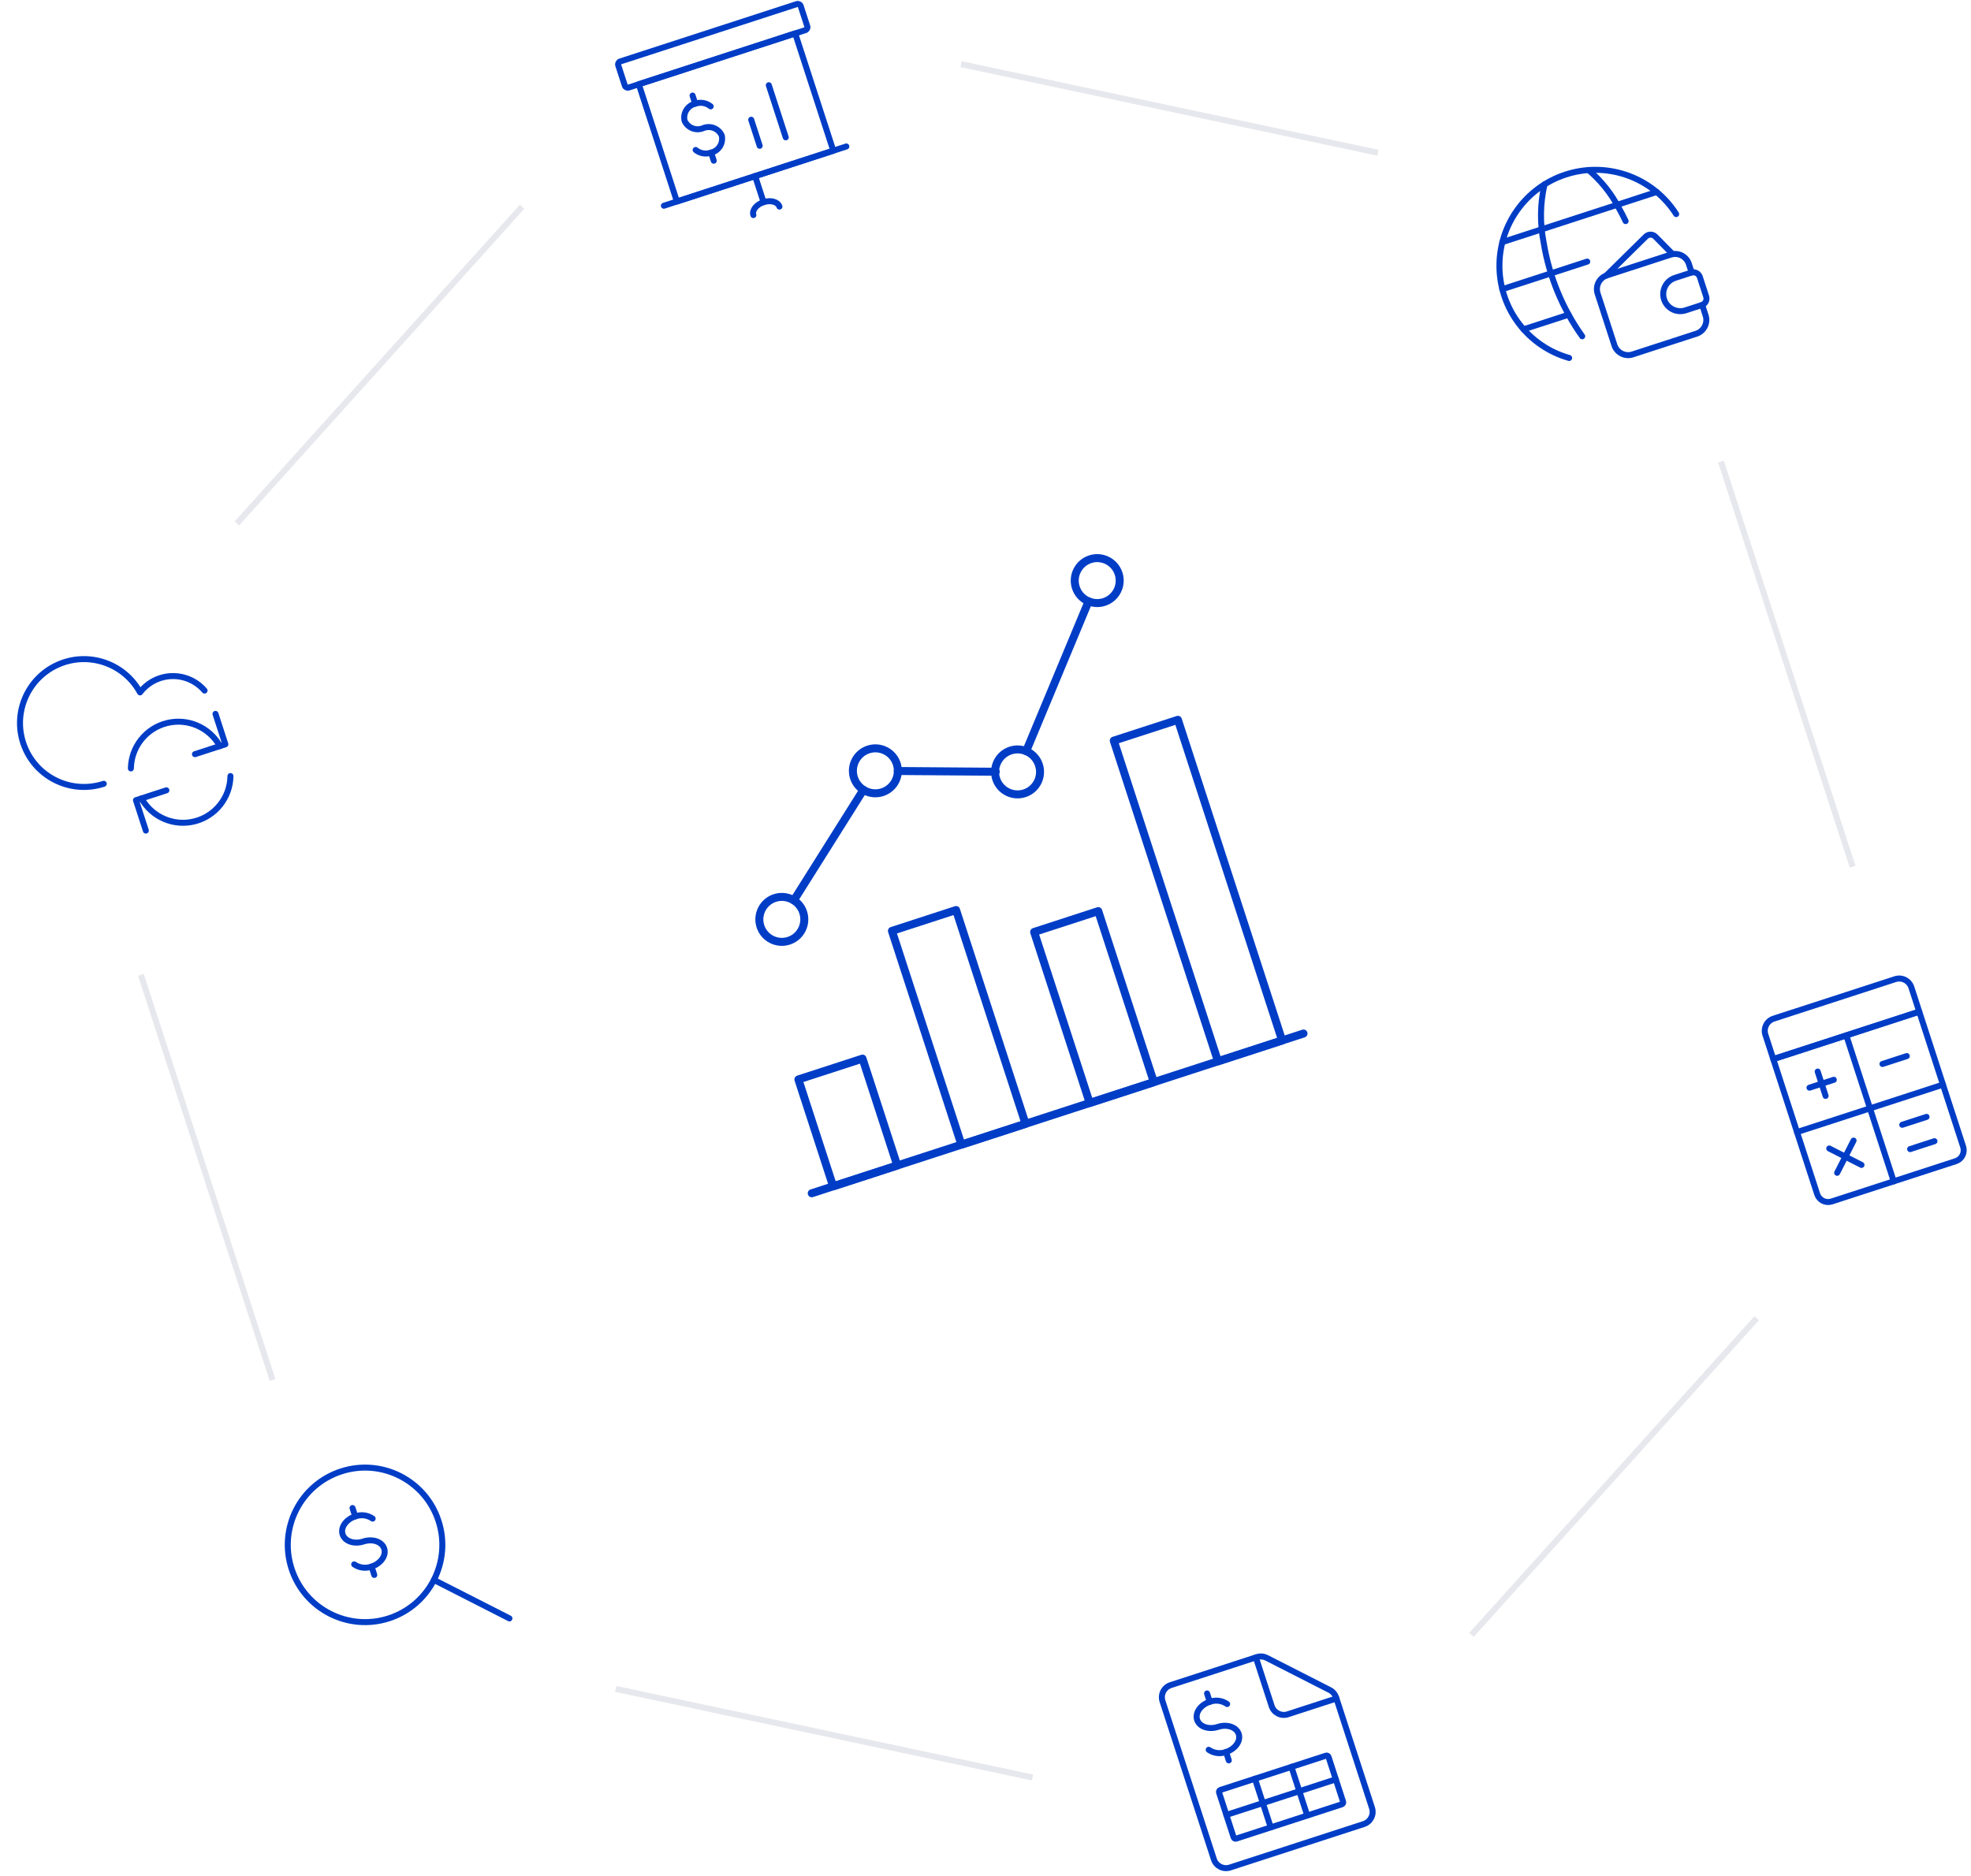
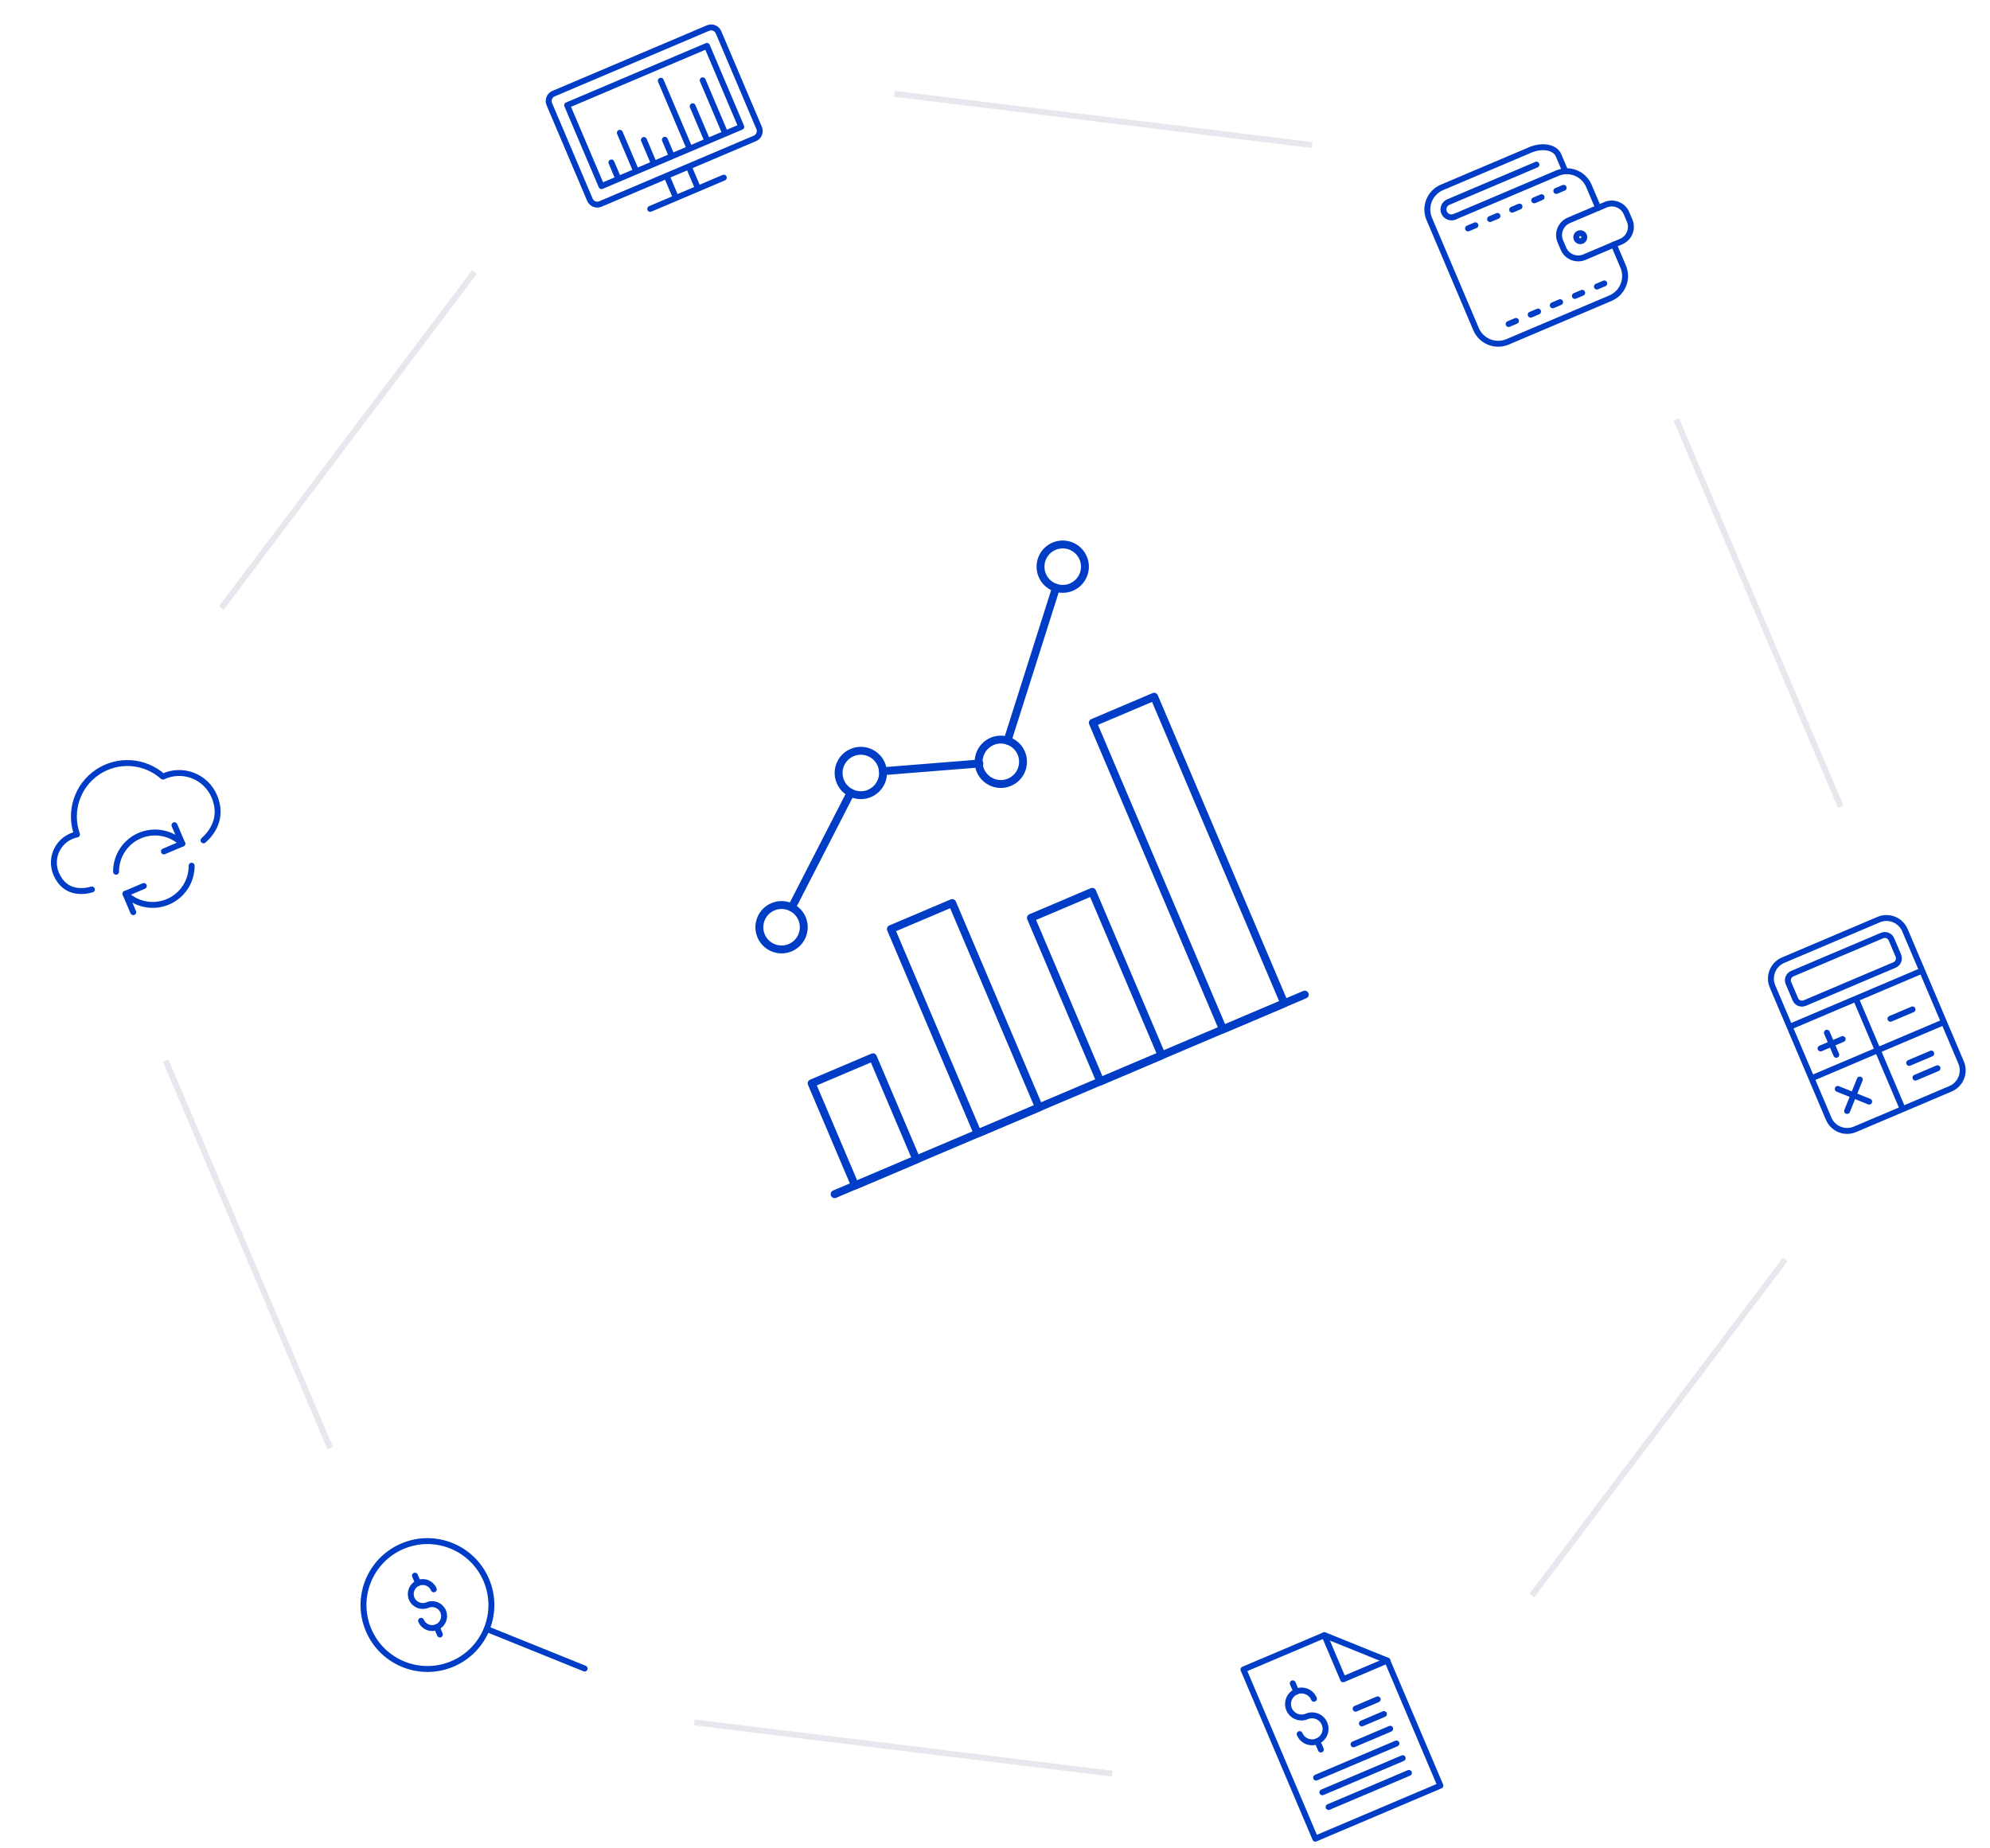
- <svg xmlns="http://www.w3.org/2000/svg" viewBox="0 0 493.122 469.45">
+ <svg xmlns="http://www.w3.org/2000/svg" viewBox="0 0 504.342 468.258">
  <defs>
-     <style>.a,.b,.c,.d{fill:none;}.a{stroke:#e7e8ed;}.a,.b{stroke-width:1.5px;}.b,.c{stroke:#003dc6;stroke-linecap:round;stroke-linejoin:round;}.c{stroke-width:2px;}</style>
+     <style>
+       .cls-1, .cls-2, .cls-3, .cls-4, .cls-5 {
+         fill: none;
+       }
+ 
+       .cls-1, .cls-2, .cls-5 {
+         stroke: #003dc6;
+         stroke-linejoin: round;
+       }
+ 
+       .cls-1, .cls-2 {
+         stroke-miterlimit: 10;
+       }
+ 
+       .cls-1, .cls-2, .cls-4 {
+         stroke-width: 1.5px;
+       }
+ 
+       .cls-2, .cls-5 {
+         stroke-linecap: round;
+       }
+ 
+       .cls-4 {
+         stroke: #e7e8ed;
+       }
+ 
+       .cls-5 {
+         stroke-width: 2px;
+       }
+     </style>
  </defs>
-   <g transform="matrix(0.951, -0.309, 0.309, 0.951, -1819.905, -2666.353)">
-     <g transform="translate(45 2899)">
-       <g transform="translate(820.073 289)">
-         <g transform="translate(0 153.341)">
-           <line class="a" y2="106.62" />
-           <line class="a" y2="106.62" transform="translate(415.683)" />
-         </g>
-         <g transform="translate(57.753 359.992) rotate(-60)">
-           <line class="a" y2="106.62" />
-           <line class="a" y2="106.62" transform="translate(415.683 0)" />
-         </g>
-         <g transform="translate(150.089 0) rotate(60)">
-           <line class="a" y2="106.62" transform="translate(0 0)" />
-           <line class="a" y2="106.62" transform="translate(415.683 0)" />
-         </g>
-       </g>
-       <g transform="translate(809.26 361.251)">
-         <path class="b" d="M19.246,18.75h-8v8" transform="translate(11.901 20.383)" />
-         <path class="b" d="M34.829,20.313a11.882,11.882,0,0,1-22.9-1.563" transform="translate(12.668 20.383)" />
-         <path class="b" d="M19.5,20h8V12" transform="translate(21.243 12.74)" />
-         <path class="b" d="M11.833,19.284a11.882,11.882,0,0,1,22.9,1.563" transform="translate(12.562 11.889)" />
-         <path class="b" d="M47.944,18.343A10.382,10.382,0,0,0,32.451,13.79a15.993,15.993,0,1,0-15.7,18.946" transform="translate(0 0)" />
-       </g>
-       <g transform="translate(1002.5 260.25)">
-         <rect class="b" width="48" height="6.857" rx="0.75" transform="translate(1.5 1.75)" />
-         <rect class="b" width="41.143" height="30.857" transform="translate(4.929 8.607)" />
-         <line class="b" y1="6.857" transform="translate(25.5 39.464)" />
-         <line class="b" x2="48" transform="translate(1.5 39.464)" />
-         <path class="b" d="M17.357,23.536c0-1.262-1.536-2.286-3.429-2.286S10.5,22.274,10.5,23.536" transform="translate(11.571 25.071)" />
-         <path class="b" d="M6.909,19.735a4.014,4.014,0,0,0,3.477,1.829,3.582,3.582,0,0,0,3.851-3.225,3.582,3.582,0,0,0-3.851-3.214,3.582,3.582,0,0,1-3.858-3.216,3.584,3.584,0,0,1,3.858-3.216,4.016,4.016,0,0,1,3.474,1.829" transform="translate(6.463 8.911)" />
-         <line class="b" y2="2.142" transform="translate(16.849 30.463)" />
-         <line class="b" y2="2.142" transform="translate(16.849 15.462)" />
-         <line class="b" y1="6.857" transform="translate(28.929 25.75)" />
-         <line class="b" y1="13.714" transform="translate(35.786 18.893)" />
-       </g>
-       <g transform="translate(1196.25 361.249)">
-         <path class="b" d="M35.253,27.9v2.618A3.627,3.627,0,0,1,31.825,34.3H14.681a3.627,3.627,0,0,1-3.428-3.783V17.291A3.627,3.627,0,0,1,14.681,13.5H31.825a3.627,3.627,0,0,1,3.428,3.783v2.084" transform="translate(11.898 14.45)" />
-         <path class="b" d="M30.315,16.915,27.58,11.443a1.707,1.707,0,0,0-2.291-.762L12.857,16.9" transform="translate(13.721 11.049)" />
-         <path class="b" d="M26.984,24.784a1.707,1.707,0,0,0,1.707-1.707v-5.12a1.707,1.707,0,0,0-1.707-1.707H22.717a4.267,4.267,0,0,0,0,8.534Z" transform="translate(20.06 17.567)" />
-         <path class="b" d="M11.388,44.691a24,24,0,1,1,36.308-27q.156.516.292,1.03" transform="translate(0 0)" />
-         <path class="b" d="M9.352,40.165A55.712,55.712,0,0,1,7.422,14.916,34.71,34.71,0,0,1,12.143,1.079" transform="translate(6.824 0.372)" />
-         <line class="b" x2="22.347" transform="translate(0.802 23.15)" />
-         <line class="b" x2="40.612" transform="translate(4.444 11.949)" />
-         <line class="b" x2="11.857" transform="translate(2.748 34.35)" />
-         <path class="b" d="M14.711,1.079a31.788,31.788,0,0,1,4.267,11.326q.378,1.856.61,3.706" transform="translate(15.823 0.372)" />
-       </g>
-       <g transform="translate(1199 578.25)">
-         <path class="b" d="M38.524,43.65H5.876A2.874,2.874,0,0,1,3,40.77V5.25H41.4V40.77a2.874,2.874,0,0,1-2.876,2.88Z" transform="translate(0 5.1)" />
-         <line class="b" y2="38.4" transform="translate(22.2 10.35)" />
-         <line class="b" x2="38.4" transform="translate(3 29.55)" />
-         <line class="b" y2="6.4" transform="translate(12.6 16.75)" />
-         <line class="b" x2="6.4" transform="translate(9.4 19.95)" />
-         <line class="b" x1="6.4" y2="6.4" transform="translate(9.4 35.95)" />
-         <line class="b" x2="6.4" y2="6.4" transform="translate(9.4 35.95)" />
-         <line class="b" x2="6.4" transform="translate(28.6 19.95)" />
-         <line class="b" x2="6.4" transform="translate(28.6 35.95)" />
-         <line class="b" x2="6.4" transform="translate(28.6 42.35)" />
-         <path class="b" d="M41.4,10.35H3V3.95A3.2,3.2,0,0,1,6.2.75h32a3.2,3.2,0,0,1,3.2,3.2Z" transform="translate(0 0)" />
-       </g>
-       <g transform="translate(1004.75 690.25)">
-         <path class="b" d="M43.85,45.55a3.2,3.2,0,0,1-3.2,3.2H5.45a3.2,3.2,0,0,1-3.2-3.2V3.95A3.2,3.2,0,0,1,5.45.75H28.125a3.2,3.2,0,0,1,2.261.936L42.913,14.213a3.2,3.2,0,0,1,.937,2.261Z" transform="translate(0 0)" />
-         <path class="b" d="M30.25,16.75H17.45a3.2,3.2,0,0,1-3.2-3.2V.75" transform="translate(13.6 0)" />
-         <path class="b" d="M5.873,15.367a4.738,4.738,0,0,0,3.964,1.867c2.43,0,4.4-1.478,4.4-3.3s-1.971-3.3-4.4-3.3-4.4-1.478-4.4-3.3,1.969-3.3,4.4-3.3A4.738,4.738,0,0,1,13.8,5.9" transform="translate(3.613 3.716)" />
-         <line class="b" y2="2.199" transform="translate(13.45 20.951)" />
-         <line class="b" y2="2.199" transform="translate(13.45 5.55)" />
-         <rect class="b" width="28.8" height="12.8" rx="0.5" transform="translate(8.65 29.55)" />
-         <line class="b" x2="28.8" transform="translate(8.65 35.95)" />
-         <line class="b" y2="12.8" transform="translate(18.25 29.55)" />
-         <line class="b" y2="12.8" transform="translate(27.85 29.55)" />
-       </g>
-       <g transform="translate(809.25 575.25)">
-         <path class="b" d="M8.123,17.619a4.738,4.738,0,0,0,3.964,1.867c2.43,0,4.4-1.478,4.4-3.3s-1.971-3.3-4.4-3.3-4.4-1.478-4.4-3.3,1.969-3.3,4.4-3.3a4.745,4.745,0,0,1,3.964,1.867" transform="translate(7.863 6.265)" />
-         <line class="b" y2="2.199" transform="translate(19.95 25.751)" />
-         <line class="b" y2="2.197" transform="translate(19.95 10.35)" />
-         <circle class="b" cx="19.332" cy="19.332" r="19.332" transform="translate(0.75 0.75)" />
-         <line class="b" x2="14.995" y2="14.997" transform="translate(33.755 33.753)" />
-       </g>
-     </g>
-     <g transform="translate(1005 3313)">
-       <g transform="translate(2.813 2.813)">
-         <line class="c" x2="129.375" transform="translate(0 129.375)" />
-         <rect class="c" width="16.875" height="28.125" transform="translate(5.625 101.25)" />
-         <rect class="c" width="16.875" height="56.25" transform="translate(39.375 73.125)" />
-         <rect class="c" width="16.875" height="45" transform="translate(73.125 84.375)" />
-         <rect class="c" width="16.875" height="84.375" transform="translate(106.875 45)" />
-         <circle class="c" cx="5.625" cy="5.625" r="5.625" transform="translate(8.438 56.25)" />
-         <circle class="c" cx="5.625" cy="5.625" r="5.625" transform="translate(42.188 28.125)" />
-         <circle class="c" cx="5.625" cy="5.625" r="5.625" transform="translate(75.938 39.375)" />
-         <circle class="c" cx="5.625" cy="5.625" r="5.625" transform="translate(109.688)" />
-         <line class="c" y1="20.931" x2="25.104" transform="translate(18.388 37.344)" />
-         <line class="c" x2="23.259" y2="7.751" transform="translate(53.128 35.522)" />
-         <line class="c" x1="26.437" y2="30.836" transform="translate(85.219 9.889)" />
-       </g>
-       <rect class="d" width="135" height="135" />
+   <g id="Group_9551" data-name="Group 9551" transform="matrix(0.921, -0.391, 0.391, 0.921, -2061.274, -2470.253)">
+     <g id="Group_9551-2" data-name="Group 9551" transform="translate(45.073 2899)">
+       <g id="Group_9564" data-name="Group 9564" transform="translate(-398.802 -3283.825)">
+         <g id="computer-screen-2" transform="translate(1402 3534)">
+           <g id="Outline_Icons_1_" transform="translate(1.012 5.061)">
+             <g id="Outline_Icons">
+               <g id="Group_9559" data-name="Group 9559">
+                 <path id="Path_19198" data-name="Path 19198" class="cls-1" d="M47.065,30.844a2.029,2.029,0,0,1-2.025,2.025H2.525A2.031,2.031,0,0,1,.5,30.844V4.525A2.031,2.031,0,0,1,2.525,2.5H45.041a2.029,2.029,0,0,1,2.025,2.025Z" transform="translate(-0.5 -2.5)" />
+                 <rect id="Rectangle_11403" data-name="Rectangle 11403" class="cls-1" width="38.467" height="22.27" transform="translate(4.049 4.049)" />
+                 <line id="Line_4034" data-name="Line 4034" class="cls-2" x2="20.246" transform="translate(13.16 36.443)" />
+                 <line id="Line_4035" data-name="Line 4035" class="cls-1" y2="6.074" transform="translate(20.246 30.369)" />
+                 <line id="Line_4036" data-name="Line 4036" class="cls-1" y2="6.074" transform="translate(26.32 30.369)" />
+               </g>
+             </g>
+           </g>
+           <g id="Invisible_Shape">
+             <rect id="Rectangle_11404" data-name="Rectangle 11404" class="cls-3" width="48.59" height="48.59" />
+           </g>
+         </g>
+         <g id="Group_9560" data-name="Group 9560" transform="translate(1411.718 3546.665)">
+           <line id="Line_4037" data-name="Line 4037" class="cls-2" y1="4.049" transform="translate(0 14.172)" />
+           <line id="Line_4038" data-name="Line 4038" class="cls-2" y1="10.123" transform="translate(4.903 8.098)" />
+           <line id="Line_4039" data-name="Line 4039" class="cls-2" y1="6.074" transform="translate(9.805 12.148)" />
+           <line id="Line_4040" data-name="Line 4040" class="cls-2" y1="4.049" transform="translate(14.708 14.172)" />
+           <line id="Line_4041" data-name="Line 4041" class="cls-2" y1="14.172" transform="translate(29.416 4.049)" />
+           <line id="Line_4042" data-name="Line 4042" class="cls-2" y1="9.111" transform="translate(24.513 9.111)" />
+           <line id="Line_4043" data-name="Line 4043" class="cls-2" y1="18.221" transform="translate(19.61 0)" />
+         </g>
+       </g>
+       <g id="Group_7633" data-name="Group 7633" transform="translate(820.073 289)">
+         <g id="Group_7557" data-name="Group 7557" transform="translate(0 153.341)">
+           <line id="Line_42" data-name="Line 42" class="cls-4" y2="106.62" />
+           <line id="Line_43" data-name="Line 43" class="cls-4" y2="106.62" transform="translate(415.683)" />
+         </g>
+         <g id="Group_7558" data-name="Group 7558" transform="translate(57.753 359.992) rotate(-60)">
+           <line id="Line_42-2" data-name="Line 42" class="cls-4" y2="106.62" />
+           <line id="Line_43-2" data-name="Line 43" class="cls-4" y2="106.62" transform="translate(415.683 0)" />
+         </g>
+         <g id="Group_7559" data-name="Group 7559" transform="translate(150.089 0) rotate(60)">
+           <line id="Line_42-3" data-name="Line 42" class="cls-4" y2="106.62" transform="translate(0 0)" />
+           <line id="Line_43-3" data-name="Line 43" class="cls-4" y2="106.62" transform="translate(415.683 0)" />
+         </g>
+       </g>
+       <g id="cloud-refresh" transform="translate(810 362)">
+         <g id="Outline_Icons_1_2" data-name="Outline_Icons_1_" transform="translate(3.037 6.073)">
+           <g id="Outline_Icons-2" data-name="Outline_Icons">
+             <g id="Group_7547" data-name="Group 7547">
+               <g id="Group_7545" data-name="Group 7545" transform="translate(14.171 19.232)">
+                 <g id="Group_7543" data-name="Group 7543">
+                   <path id="Path_18476" data-name="Path 18476" class="cls-2" d="M20.061,13v5.061H15" transform="translate(-1.841 -11.988)" />
+                   <path id="Path_18477" data-name="Path 18477" class="cls-2" d="M8.5,18.573a9.869,9.869,0,0,1,18.22,0" transform="translate(-8.5 -12.5)" />
+                 </g>
+                 <g id="Group_7544" data-name="Group 7544" transform="translate(0 12.147)">
+                   <path id="Path_18478" data-name="Path 18478" class="cls-2" d="M8.5,23.561V18.5h5.061" transform="translate(-8.5 -18.5)" />
+                   <path id="Path_18479" data-name="Path 18479" class="cls-2" d="M26.72,18.5a9.869,9.869,0,0,1-18.22,0" transform="translate(-8.5 -18.5)" />
+                 </g>
+               </g>
+               <g id="Group_7546" data-name="Group 7546">
+                 <path id="Path_18480" data-name="Path 18480" class="cls-2" d="M39.167,29.648c2.559-.86,6.871-3.2,6.871-9.219A9.663,9.663,0,0,0,36.01,10.762a13.534,13.534,0,0,0-25.753,4.982A7.262,7.262,0,0,0,1.5,22.85c0,5.741,4.693,6.944,6.774,7.2" transform="translate(-1.5 -3)" />
+               </g>
+             </g>
+           </g>
+         </g>
+         <g id="Invisible_Shape-2" data-name="Invisible_Shape">
+           <rect id="Rectangle_11348" data-name="Rectangle 11348" class="cls-3" width="48.586" height="48.586" />
+         </g>
+       </g>
+       <g id="calculator-3" transform="translate(1197 578)">
+         <g id="Outline_Icons-3" data-name="Outline_Icons" transform="translate(5.061 1.012)">
+           <g id="Group_7548" data-name="Group 7548">
+             <path id="Path_18481" data-name="Path 18481" class="cls-1" d="M38.94,42a5.076,5.076,0,0,1-5.061,5.061H7.561A5.076,5.076,0,0,1,2.5,42V5.561A5.076,5.076,0,0,1,7.561.5H33.879A5.076,5.076,0,0,1,38.94,5.561Z" transform="translate(-2.5 -0.5)" />
+             <path id="Path_18482" data-name="Path 18482" class="cls-1" d="M32.842,8.788A1.815,1.815,0,0,1,31.03,10.6H6.312A1.815,1.815,0,0,1,4.5,8.788V4.312A1.815,1.815,0,0,1,6.312,2.5h24.72a1.817,1.817,0,0,1,1.812,1.812V8.788Z" transform="translate(-0.451 1.549)" />
+             <line id="Line_1" data-name="Line 1" class="cls-1" x2="36.44" transform="translate(0 30.366)" />
+             <line id="Line_2" data-name="Line 2" class="cls-1" x2="36.44" transform="translate(0 16.195)" />
+             <line id="Line_3" data-name="Line 3" class="cls-1" y2="30.366" transform="translate(18.22 16.195)" />
+             <line id="Line_4" data-name="Line 4" class="cls-2" x2="6.073" transform="translate(5.061 24.293)" />
+             <line id="Line_5" data-name="Line 5" class="cls-2" x2="6.073" transform="translate(24.293 24.293)" />
+             <line id="Line_6" data-name="Line 6" class="cls-2" x2="6.073" transform="translate(24.293 40.489)" />
+             <line id="Line_7" data-name="Line 7" class="cls-2" x2="6.073" transform="translate(24.293 36.44)" />
+             <line id="Line_8" data-name="Line 8" class="cls-2" y2="6.073" transform="translate(8.098 21.257)" />
+             <line id="Line_9" data-name="Line 9" class="cls-2" x2="6.073" y2="6.073" transform="translate(5.061 35.428)" />
+             <line id="Line_10" data-name="Line 10" class="cls-2" x1="6.073" y2="6.073" transform="translate(5.061 35.428)" />
+           </g>
+         </g>
+         <g id="Invisibla_Shape">
+           <rect id="Rectangle_11349" data-name="Rectangle 11349" class="cls-3" width="48.586" height="48.586" />
+         </g>
+       </g>
+       <g id="receipt" transform="translate(1004 690)">
+         <g id="Outline_Icons-4" data-name="Outline_Icons" transform="translate(7.086 1.012)">
+           <g id="Group_7552" data-name="Group 7552">
+             <path id="Path_18488" data-name="Path 18488" class="cls-2" d="M6.812,15.874a3.417,3.417,0,1,0,3.417-3.415,3.417,3.417,0,1,1,3.417-3.417" transform="translate(-0.107 4.749)" />
+             <line id="Line_17" data-name="Line 17" class="cls-2" y2="2.277" transform="translate(10.122 24.04)" />
+             <line id="Line_18" data-name="Line 18" class="cls-2" y2="2.277" transform="translate(10.122 8.098)" />
+             <g id="Group_7551" data-name="Group 7551">
+               <path id="Path_18489" data-name="Path 18489" class="cls-2" d="M37.915,47.062H3.5V.5H25.769L37.915,12.647Z" transform="translate(-3.5 -0.5)" />
+               <path id="Path_18490" data-name="Path 18490" class="cls-2" d="M14.5.5V12.647H26.647" transform="translate(7.769 -0.5)" />
+             </g>
+             <line id="Line_19" data-name="Line 19" class="cls-2" x2="22.101" transform="translate(6.241 32.391)" />
+             <line id="Line_20" data-name="Line 20" class="cls-2" x2="10.09" transform="translate(18.252 28.342)" />
+             <line id="Line_21" data-name="Line 21" class="cls-2" x2="6.073" transform="translate(22.269 24.293)" />
+             <line id="Line_22" data-name="Line 22" class="cls-2" x2="6.073" transform="translate(22.269 20.244)" />
+             <line id="Line_23" data-name="Line 23" class="cls-2" x2="22.101" transform="translate(6.241 36.44)" />
+             <line id="Line_24" data-name="Line 24" class="cls-2" x2="22.101" transform="translate(6.241 40.489)" />
+           </g>
+         </g>
+         <g id="Invisibla_Shape-2" data-name="Invisibla_Shape">
+           <rect id="Rectangle_11356" data-name="Rectangle 11356" class="cls-3" width="48.586" height="48.586" />
+         </g>
+       </g>
+       <g id="view-cash-2" transform="translate(810 578)">
+         <g id="Outline_Icons-5" data-name="Outline_Icons" transform="translate(1.012 1.012)">
+           <g id="Group_7555" data-name="Group 7555">
+             <line id="Line_29" data-name="Line 29" class="cls-2" y2="2.024" transform="translate(16.187 22.269)" />
+             <line id="Line_30" data-name="Line 30" class="cls-2" y2="2.024" transform="translate(16.187 8.098)" />
+             <path id="Path_18496" data-name="Path 18496" class="cls-2" d="M7,14.61a3.037,3.037,0,1,0,3.037-3.037,3.037,3.037,0,1,1,3.037-3.037" transform="translate(6.155 4.622)" />
+             <circle id="Ellipse_389" data-name="Ellipse 389" class="cls-1" cx="16.195" cy="16.195" r="16.195" />
+             <line id="Line_31" data-name="Line 31" class="cls-2" x2="18.894" y2="18.894" transform="translate(27.668 27.668)" />
+           </g>
+         </g>
+         <g id="Invisibla_Shape-3" data-name="Invisibla_Shape">
+           <rect id="Rectangle_11358" data-name="Rectangle 11358" class="cls-3" width="48.586" height="48.586" />
+         </g>
+       </g>
+       <g id="wallet-2" transform="translate(1197 362)">
+         <g id="Outline_Icons-6" data-name="Outline_Icons" transform="translate(1.012 3.037)">
+           <g id="Group_7556" data-name="Group 7556">
+             <circle id="Ellipse_390" data-name="Ellipse 390" class="cls-2" cx="1.012" cy="1.012" r="1.012" transform="translate(32.391 24.293)" />
+             <line id="Line_32" data-name="Line 32" class="cls-2" x2="2.024" transform="translate(8.098 12.147)" />
+             <line id="Line_33" data-name="Line 33" class="cls-2" x2="2.024" transform="translate(14.171 12.147)" />
+             <line id="Line_34" data-name="Line 34" class="cls-2" x2="2.024" transform="translate(20.244 12.147)" />
+             <line id="Line_35" data-name="Line 35" class="cls-2" x2="2.024" transform="translate(26.318 12.147)" />
+             <line id="Line_36" data-name="Line 36" class="cls-2" x2="2.024" transform="translate(32.391 12.147)" />
+             <line id="Line_37" data-name="Line 37" class="cls-2" x2="2.024" transform="translate(8.098 38.464)" />
+             <line id="Line_38" data-name="Line 38" class="cls-2" x2="2.024" transform="translate(14.171 38.464)" />
+             <line id="Line_39" data-name="Line 39" class="cls-2" x2="2.024" transform="translate(20.244 38.464)" />
+             <line id="Line_40" data-name="Line 40" class="cls-2" x2="2.024" transform="translate(26.318 38.464)" />
+             <line id="Line_41" data-name="Line 41" class="cls-2" x2="2.024" transform="translate(32.391 38.464)" />
+             <path id="Path_18497" data-name="Path 18497" class="cls-2" d="M32.718,17.573a4.059,4.059,0,0,1-4.049,4.049H18.547A4.061,4.061,0,0,1,14.5,17.573V15.549A4.061,4.061,0,0,1,18.547,11.5H28.669a4.059,4.059,0,0,1,4.049,4.049Z" transform="translate(13.84 8.744)" />
+             <path id="Path_18498" data-name="Path 18498" class="cls-2" d="M37.915,17.647V11.573A6.092,6.092,0,0,0,31.842,5.5H3.5" transform="translate(2.573 2.598)" />
+             <path id="Path_18499" data-name="Path 18499" class="cls-2" d="M28.809,3.5H4.516a2.025,2.025,0,0,0,0,4.049" transform="translate(1.558 0.549)" />
+             <path id="Path_18500" data-name="Path 18500" class="cls-2" d="M40.989,31.866V37.94a6.092,6.092,0,0,1-6.073,6.073H6.573A6.091,6.091,0,0,1,.5,37.94V7.573A6.091,6.091,0,0,1,6.573,1.5H30.866c3.338,0,6.073,1.822,6.073,4.049V9.6" transform="translate(-0.5 -1.5)" />
+           </g>
+         </g>
+         <g id="Invisible_Shape-3" data-name="Invisible_Shape">
+           <rect id="Rectangle_11359" data-name="Rectangle 11359" class="cls-3" width="48.586" height="48.586" />
+         </g>
+       </g>
+       <g id="graph-bar-line" transform="translate(960 407.507)">
+         <g id="Outline_Icons-7" data-name="Outline_Icons" transform="translate(2.813 2.813)">
+           <g id="Group_9549" data-name="Group 9549">
+             <line id="Line_4023" data-name="Line 4023" class="cls-5" x2="129.375" transform="translate(0 129.375)" />
+             <rect id="Rectangle_11407" data-name="Rectangle 11407" class="cls-5" width="16.875" height="28.125" transform="translate(5.625 101.25)" />
+             <rect id="Rectangle_11408" data-name="Rectangle 11408" class="cls-5" width="16.875" height="56.25" transform="translate(39.375 73.125)" />
+             <rect id="Rectangle_11409" data-name="Rectangle 11409" class="cls-5" width="16.875" height="45" transform="translate(73.125 84.375)" />
+             <rect id="Rectangle_11410" data-name="Rectangle 11410" class="cls-5" width="16.875" height="84.375" transform="translate(106.875 45)" />
+             <circle id="Ellipse_1313" data-name="Ellipse 1313" class="cls-5" cx="5.625" cy="5.625" r="5.625" transform="translate(8.438 56.25)" />
+             <circle id="Ellipse_1314" data-name="Ellipse 1314" class="cls-5" cx="5.625" cy="5.625" r="5.625" transform="translate(42.188 28.125)" />
+             <circle id="Ellipse_1315" data-name="Ellipse 1315" class="cls-5" cx="5.625" cy="5.625" r="5.625" transform="translate(75.938 39.375)" />
+             <circle id="Ellipse_1316" data-name="Ellipse 1316" class="cls-5" cx="5.625" cy="5.625" r="5.625" transform="translate(109.688)" />
+             <line id="Line_4024" data-name="Line 4024" class="cls-5" y1="20.931" x2="25.104" transform="translate(18.388 37.344)" />
+             <line id="Line_4025" data-name="Line 4025" class="cls-5" x2="23.259" y2="7.751" transform="translate(53.128 35.522)" />
+             <line id="Line_4026" data-name="Line 4026" class="cls-5" x1="26.437" y2="30.836" transform="translate(85.219 9.889)" />
+           </g>
+         </g>
+         <g id="Invisibla_Shape-4" data-name="Invisibla_Shape">
+           <rect id="Rectangle_11411" data-name="Rectangle 11411" class="cls-3" width="135" height="135" />
+         </g>
+       </g>
    </g>
  </g>
</svg>
